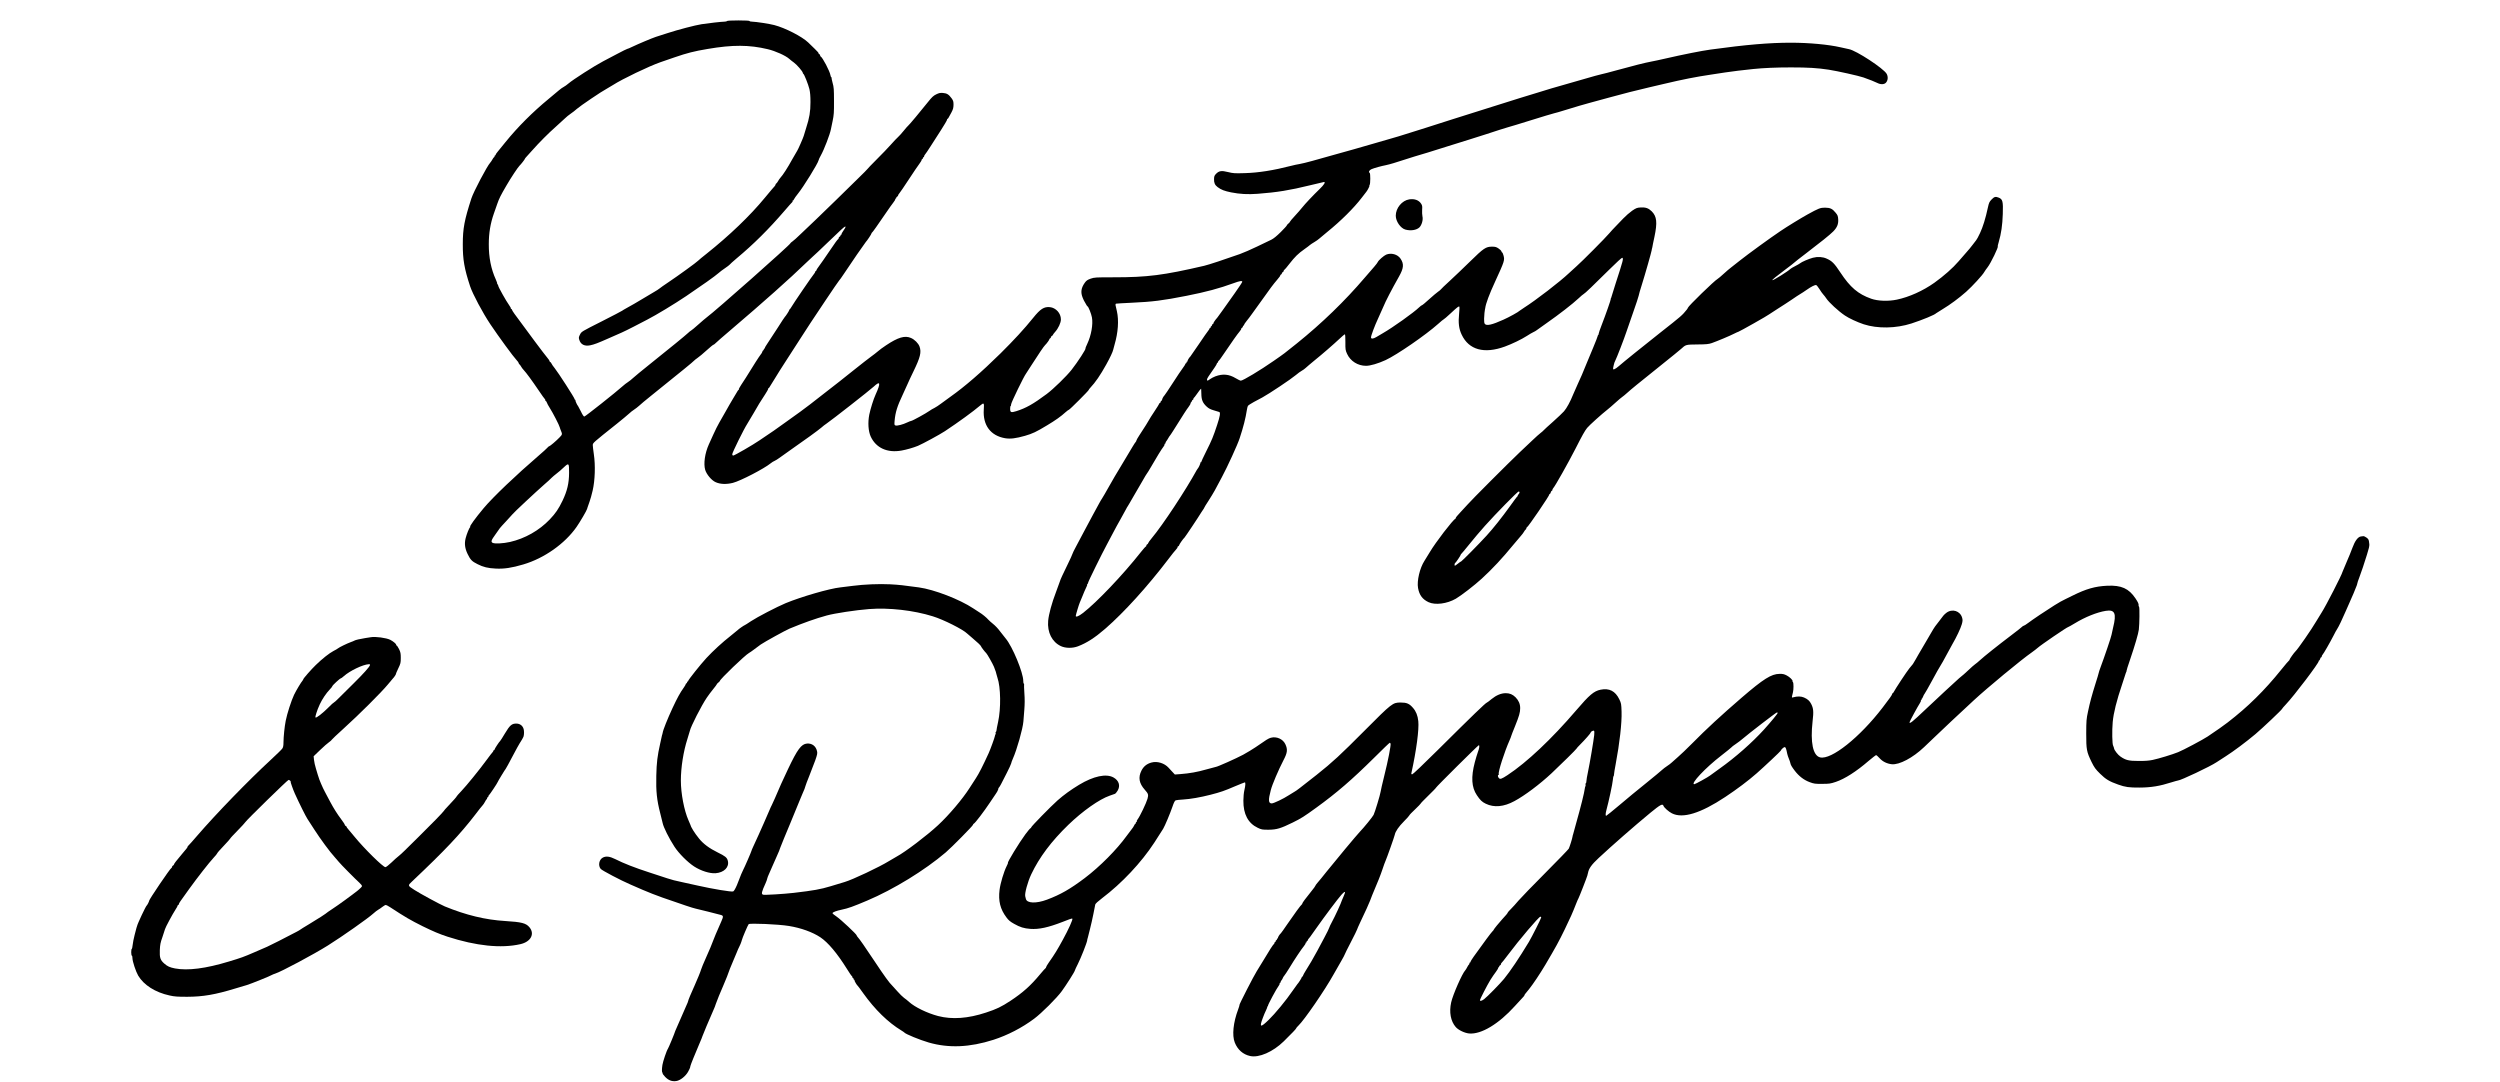
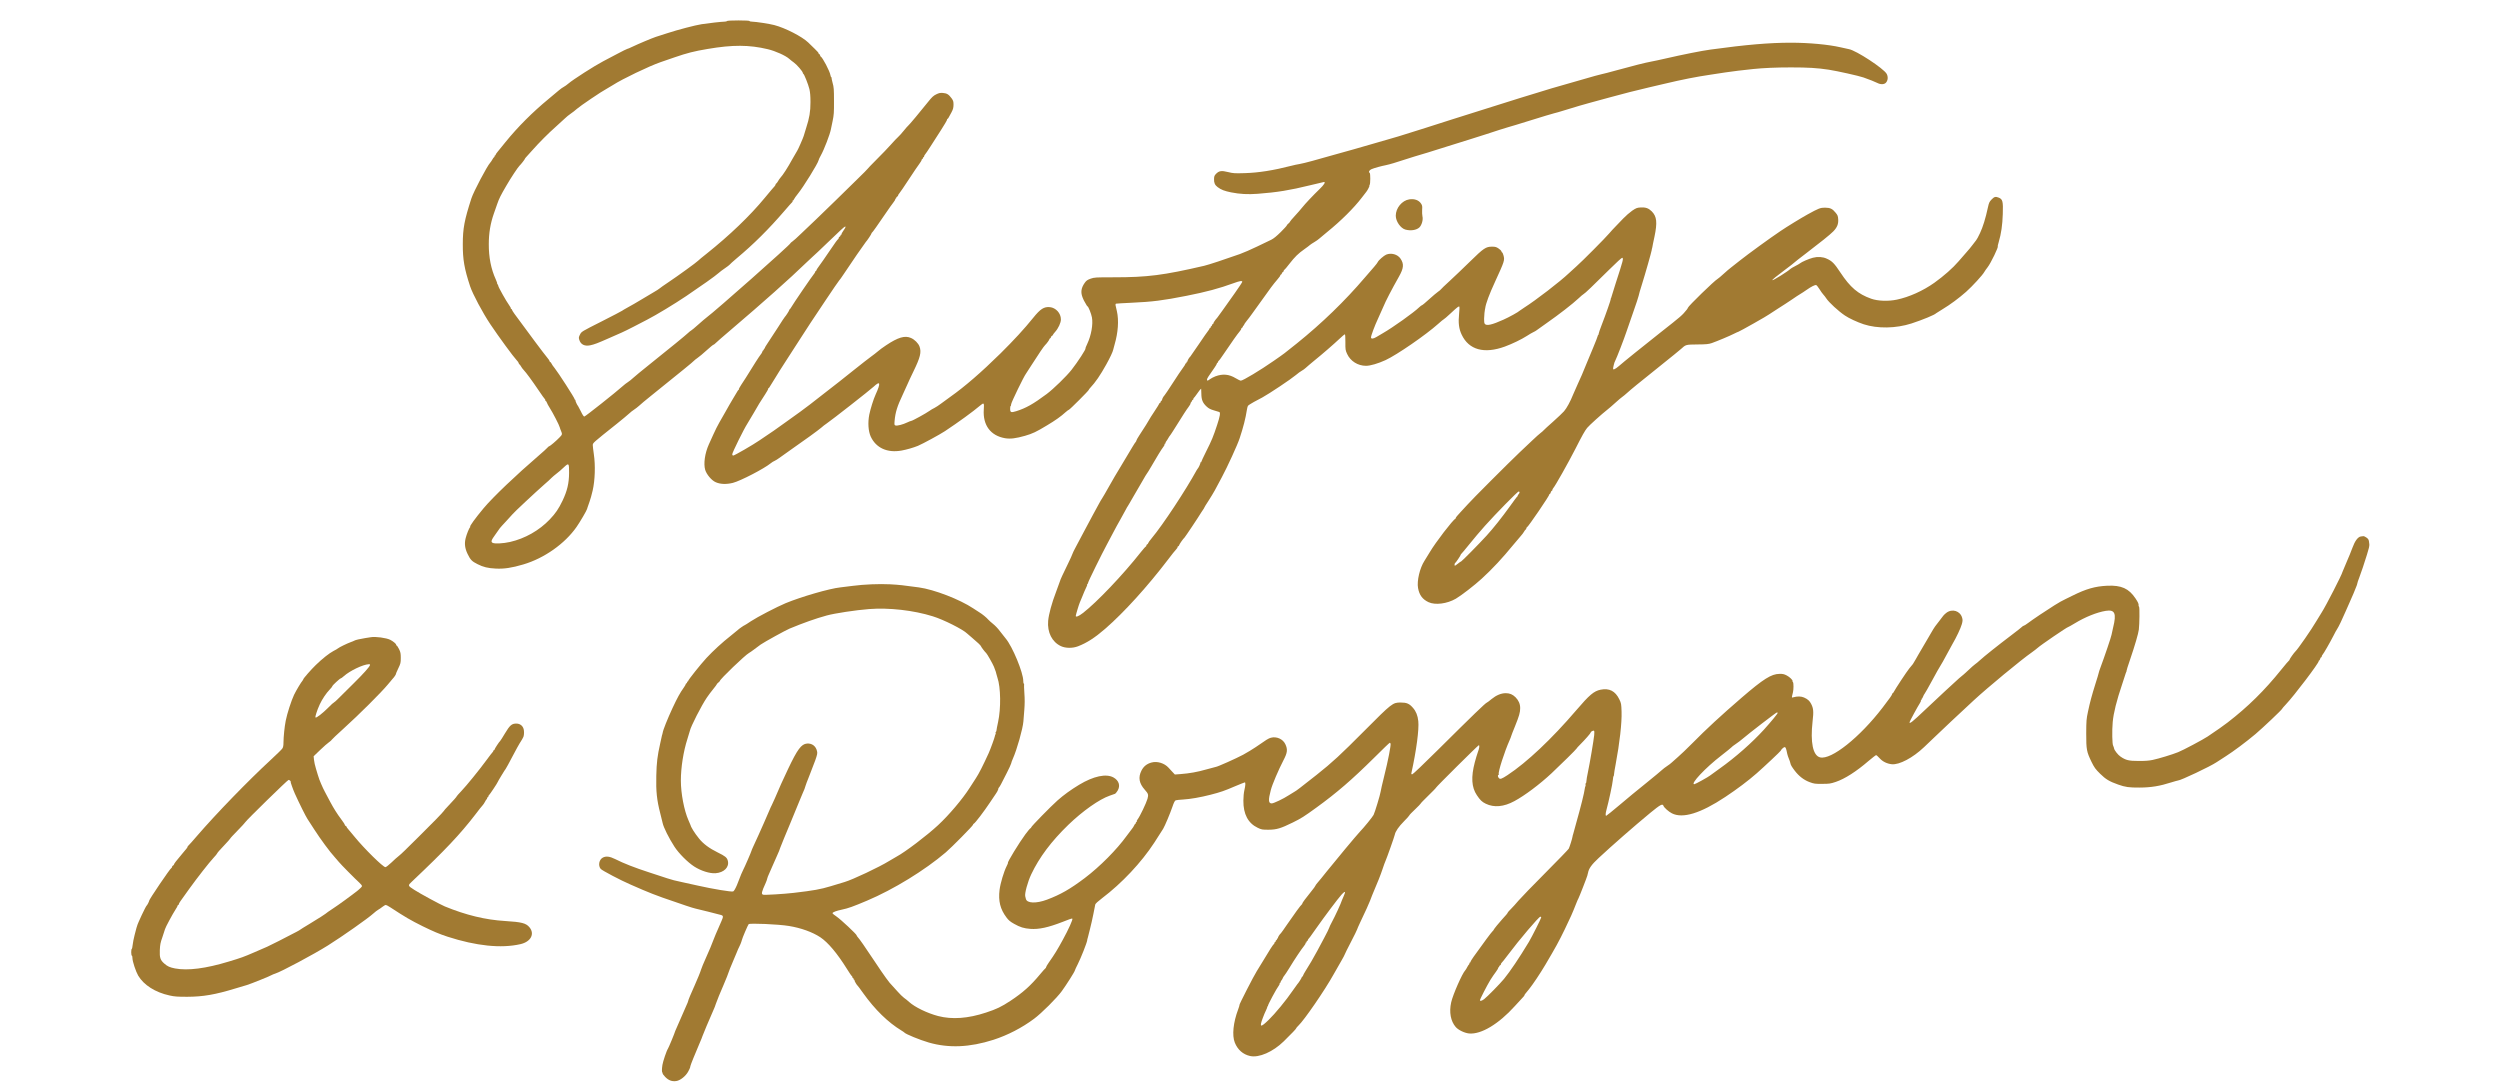
<svg xmlns="http://www.w3.org/2000/svg" version="1.0" width="4039pt" height="1747pt" viewBox="0 0 4039 1747" preserveAspectRatio="xMidYMid meet">
-   <g transform="translate(0,1747) scale(0.1,-0.1)" fill="#000000" stroke="none">
+   <g transform="translate(0,1747) scale(0.1,-0.1)" fill="#A17A32" stroke="none">
    <path d="M11745 17130 c-3 -5 -23 -10 -43 -10 -41 0 -258 -24 -367 -41 -103 -16 -389 -91 -550 -144 -77 -25 -162 -53 -190 -61 -60 -20 -282 -113 -380 -160 -38 -19 -75 -34 -81 -34 -6 0 -80 -37 -165 -82 -85 -45 -185 -98 -224 -118 -140 -73 -491 -298 -562 -360 -24 -21 -57 -44 -74 -53 -17 -8 -52 -33 -78 -55 -25 -22 -100 -85 -166 -139 -261 -215 -499 -453 -697 -697 -49 -61 -106 -131 -126 -155 -21 -24 -36 -48 -35 -53 2 -4 -2 -8 -7 -8 -6 0 -10 -7 -10 -15 0 -8 -3 -15 -8 -15 -4 0 -16 -16 -26 -35 -10 -19 -26 -42 -35 -52 -52 -56 -270 -470 -305 -578 -113 -350 -139 -485 -139 -740 -1 -247 24 -394 118 -680 41 -124 205 -432 328 -615 131 -196 375 -529 423 -578 19 -19 34 -41 34 -48 0 -7 6 -17 13 -21 6 -4 18 -20 26 -35 8 -15 26 -40 41 -55 41 -43 137 -174 241 -328 52 -77 97 -141 102 -143 4 -2 7 -10 7 -18 0 -8 4 -14 9 -14 5 0 11 -10 15 -22 3 -13 26 -54 50 -92 47 -73 154 -280 160 -312 3 -11 11 -36 20 -56 22 -52 21 -59 -22 -103 -55 -58 -158 -145 -170 -145 -6 0 -19 -11 -29 -24 -11 -13 -73 -70 -139 -126 -362 -311 -739 -670 -890 -850 -134 -160 -235 -300 -217 -300 4 0 4 -4 -2 -8 -15 -11 -55 -110 -72 -177 -22 -87 -12 -166 32 -256 45 -93 70 -119 159 -163 94 -48 169 -66 296 -72 134 -7 260 12 445 67 338 100 671 335 860 606 56 80 166 268 170 291 2 10 4 17 5 17 1 0 3 7 5 15 2 8 14 44 28 80 14 36 37 119 52 185 38 164 46 408 19 587 -10 68 -17 133 -17 146 1 37 -1 35 388 345 83 66 170 139 195 162 25 24 63 54 86 68 22 14 58 42 80 62 21 21 107 92 189 158 527 424 674 544 695 567 8 9 35 31 60 48 25 16 90 71 145 121 55 50 105 91 111 91 6 0 21 12 35 26 13 14 125 112 249 217 507 431 967 841 1204 1072 39 38 89 85 111 104 22 18 132 122 245 231 210 203 273 260 284 260 14 0 4 -22 -29 -68 -19 -27 -32 -52 -28 -55 3 -4 1 -7 -5 -7 -7 0 -12 -6 -12 -14 0 -8 -7 -16 -15 -20 -8 -3 -15 -12 -15 -20 0 -8 -3 -16 -7 -18 -11 -4 -47 -54 -158 -218 -53 -80 -121 -176 -149 -214 -28 -37 -50 -72 -49 -77 2 -5 -2 -9 -7 -9 -6 0 -10 -5 -10 -10 0 -6 -4 -16 -10 -23 -43 -52 -345 -494 -380 -556 -8 -14 -18 -27 -22 -29 -5 -2 -8 -8 -8 -14 0 -9 -58 -99 -70 -108 -4 -3 -56 -81 -115 -175 -59 -93 -132 -204 -161 -246 -29 -42 -51 -79 -47 -83 3 -3 1 -6 -5 -6 -7 0 -12 -7 -12 -15 0 -8 -4 -15 -9 -15 -5 0 -11 -10 -15 -23 -3 -12 -14 -32 -25 -43 -10 -12 -48 -68 -84 -125 -154 -248 -192 -308 -233 -368 -23 -36 -41 -68 -38 -73 3 -4 1 -8 -3 -8 -5 0 -13 -9 -18 -20 -6 -11 -37 -64 -70 -117 -32 -54 -87 -147 -120 -208 -34 -60 -81 -143 -105 -184 -24 -41 -67 -127 -95 -190 -29 -64 -61 -136 -73 -161 -64 -142 -88 -311 -59 -411 23 -75 103 -171 171 -200 74 -33 173 -36 277 -10 122 31 506 230 613 318 15 13 42 30 60 37 17 7 51 29 76 47 25 19 111 80 191 136 218 151 438 311 488 354 24 22 62 51 85 66 83 56 696 536 761 596 108 101 118 63 31 -128 -34 -74 -82 -228 -102 -324 -25 -128 -16 -266 23 -353 85 -185 268 -269 499 -227 82 15 187 45 264 76 78 33 351 181 436 237 223 148 454 316 568 413 63 53 68 48 60 -64 -17 -253 110 -423 345 -463 84 -14 173 -3 321 39 123 36 179 62 356 169 134 80 226 145 301 214 24 21 47 38 52 38 12 0 321 309 321 321 0 4 10 19 23 32 87 93 161 201 259 377 63 113 106 206 113 240 2 9 12 48 23 86 56 192 70 387 37 534 -10 41 -20 85 -22 97 -3 14 0 24 8 27 8 2 122 9 254 15 332 15 501 36 885 112 315 62 531 120 760 204 101 37 140 43 140 22 0 -7 -55 -91 -122 -185 -68 -95 -157 -220 -198 -279 -41 -58 -80 -111 -85 -117 -28 -29 -66 -86 -59 -86 5 0 1 -5 -8 -11 -10 -5 -18 -17 -18 -24 0 -8 -4 -15 -10 -15 -5 0 -10 -7 -10 -15 0 -8 -4 -15 -10 -15 -5 0 -10 -4 -10 -10 0 -5 -9 -20 -20 -33 -11 -12 -79 -110 -151 -217 -73 -107 -135 -197 -138 -200 -17 -13 -50 -68 -44 -74 3 -3 1 -6 -5 -6 -7 0 -12 -7 -12 -15 0 -8 -4 -15 -10 -15 -5 0 -10 -5 -10 -12 0 -6 -18 -34 -39 -62 -22 -28 -94 -136 -161 -240 -67 -104 -128 -195 -136 -203 -18 -18 -37 -53 -40 -73 -2 -8 -8 -16 -13 -18 -6 -2 -11 -10 -11 -18 0 -8 -4 -14 -10 -14 -5 0 -10 -4 -10 -9 0 -5 -36 -63 -80 -129 -44 -66 -80 -123 -80 -126 0 -6 -92 -152 -164 -261 -25 -38 -46 -75 -46 -81 0 -7 -6 -19 -13 -26 -12 -12 -44 -65 -233 -382 -33 -54 -80 -133 -105 -175 -25 -42 -73 -127 -108 -189 -34 -62 -75 -131 -90 -155 -16 -23 -41 -67 -57 -97 -15 -30 -59 -111 -98 -180 -38 -69 -101 -186 -139 -260 -38 -74 -96 -183 -129 -243 -32 -59 -61 -117 -63 -129 -3 -11 -33 -80 -69 -152 -81 -166 -127 -264 -131 -285 -2 -9 -31 -87 -63 -173 -70 -182 -118 -361 -128 -468 -16 -187 63 -342 206 -409 75 -35 189 -36 275 -3 144 55 275 140 440 283 307 267 683 682 1020 1124 54 72 111 143 127 159 15 16 25 32 23 36 -3 5 2 10 10 14 8 3 15 11 15 17 0 12 66 107 87 124 11 10 227 333 273 410 13 22 27 42 30 45 4 3 9 13 13 22 3 10 35 62 70 115 35 54 81 130 102 168 20 39 72 135 115 215 86 159 255 527 288 630 59 178 96 322 117 460 4 25 11 53 16 62 5 9 49 38 97 64 48 26 110 59 137 73 107 58 465 297 540 361 33 28 76 60 96 70 20 11 50 32 65 47 16 16 79 68 139 118 129 104 310 261 412 357 40 38 76 68 81 68 5 0 9 -57 8 -127 -1 -121 1 -131 28 -191 54 -117 174 -192 305 -192 71 0 193 36 316 92 185 86 647 404 852 587 43 39 82 71 86 71 5 0 56 44 113 97 109 102 132 119 141 109 4 -3 2 -56 -4 -116 -15 -147 -3 -243 42 -337 116 -246 363 -314 698 -192 117 43 269 116 354 171 41 27 88 54 106 62 18 8 41 21 52 30 11 9 86 63 167 119 191 133 419 310 509 395 39 37 77 69 85 72 17 6 155 138 416 397 112 112 201 192 207 189 22 -14 18 -31 -106 -413 -35 -111 -66 -208 -67 -215 -1 -7 -5 -19 -9 -25 -5 -7 -6 -13 -3 -13 6 0 -82 -253 -149 -425 -26 -66 -47 -128 -47 -137 1 -10 -3 -18 -6 -18 -4 0 -8 -8 -9 -17 -1 -10 -34 -94 -73 -188 -40 -93 -85 -204 -102 -245 -65 -162 -103 -249 -148 -345 -26 -55 -59 -131 -75 -170 -43 -109 -103 -220 -147 -270 -22 -25 -101 -100 -176 -167 -76 -67 -144 -129 -152 -139 -8 -10 -31 -30 -50 -44 -19 -14 -80 -68 -135 -121 -55 -52 -145 -137 -200 -189 -170 -161 -796 -787 -844 -845 -26 -30 -79 -88 -119 -129 -39 -41 -72 -80 -72 -87 0 -7 -4 -14 -8 -16 -38 -15 -320 -382 -412 -538 -35 -58 -73 -121 -86 -140 -76 -117 -125 -325 -104 -441 21 -114 72 -182 170 -228 107 -50 298 -26 440 56 85 49 305 219 420 325 179 165 328 325 511 548 48 58 102 122 121 143 19 21 41 50 49 65 8 15 20 31 26 35 7 4 13 15 13 22 0 8 4 15 8 15 17 0 374 525 364 534 -3 3 -1 6 5 6 6 0 14 11 17 25 4 14 11 25 16 25 6 0 10 6 10 14 0 8 6 21 13 28 29 29 246 415 360 638 108 213 151 290 189 337 33 41 241 228 326 294 26 20 85 71 132 114 46 42 96 84 110 93 14 9 50 39 81 67 64 58 161 137 544 444 154 123 298 240 321 261 81 74 78 73 267 75 146 1 181 5 232 22 90 32 292 116 361 152 34 17 65 31 69 31 12 0 485 267 495 280 3 3 66 44 140 91 74 46 177 114 229 149 52 36 112 76 135 89 23 13 68 43 101 66 78 55 140 86 158 79 8 -3 32 -32 52 -65 20 -33 48 -72 62 -87 14 -15 36 -43 48 -62 41 -64 198 -209 302 -278 66 -45 198 -106 303 -141 224 -73 520 -68 772 13 183 60 379 141 398 165 3 3 50 33 105 66 123 74 261 176 380 281 99 88 268 272 292 318 9 16 34 52 56 80 49 62 182 336 162 336 -2 0 5 30 16 68 41 139 60 274 66 454 7 204 -2 238 -63 264 -53 22 -74 17 -118 -29 -36 -37 -43 -54 -59 -127 -39 -182 -82 -319 -128 -416 -26 -56 -54 -108 -62 -115 -7 -8 -33 -41 -57 -74 -24 -33 -69 -87 -100 -121 -30 -33 -88 -99 -128 -147 -91 -106 -235 -234 -390 -345 -185 -131 -407 -231 -607 -273 -139 -29 -307 -23 -414 15 -212 75 -339 183 -498 424 -97 147 -134 185 -222 224 -63 29 -144 34 -221 14 -68 -18 -184 -68 -210 -91 -8 -7 -43 -27 -77 -44 -34 -17 -67 -37 -75 -44 -37 -38 -285 -193 -294 -184 -6 6 63 63 216 177 69 51 132 100 140 109 8 9 92 74 185 145 226 172 391 304 442 356 63 64 86 120 81 196 -3 54 -9 68 -42 108 -52 64 -87 80 -171 81 -76 0 -102 -10 -285 -111 -93 -51 -340 -202 -436 -268 -166 -111 -524 -372 -654 -475 -52 -42 -116 -92 -141 -111 -26 -19 -81 -66 -123 -105 -41 -38 -84 -74 -95 -80 -50 -26 -481 -446 -481 -467 0 -4 -8 -17 -17 -29 -79 -97 -81 -99 -433 -376 -266 -210 -595 -475 -665 -537 -27 -24 -60 -47 -73 -51 -22 -6 -23 -4 -19 27 3 18 6 33 7 33 1 0 3 10 6 23 2 13 10 35 18 50 26 50 148 366 181 467 18 55 69 202 113 326 44 125 83 242 86 260 3 19 25 97 50 174 56 177 156 531 161 564 1 14 4 26 5 26 1 0 3 9 5 20 1 11 16 87 34 168 49 233 39 330 -44 413 -52 51 -98 67 -181 62 -56 -3 -71 -9 -136 -53 -40 -28 -104 -84 -143 -125 -38 -41 -95 -99 -125 -130 -30 -30 -76 -80 -101 -110 -58 -70 -443 -457 -529 -532 -36 -31 -92 -82 -125 -114 -138 -131 -533 -436 -720 -554 -38 -25 -72 -48 -75 -51 -12 -16 -170 -104 -261 -144 -184 -83 -272 -103 -300 -68 -9 11 -13 38 -12 82 2 59 10 146 13 146 1 0 3 11 5 25 10 77 65 224 160 430 153 333 157 346 135 425 -7 25 -16 45 -20 45 -4 0 -10 9 -13 19 -2 11 -24 32 -47 47 -35 24 -54 29 -104 29 -100 0 -136 -24 -356 -240 -107 -105 -256 -247 -330 -315 -74 -68 -139 -129 -143 -137 -5 -7 -25 -24 -45 -37 -20 -14 -84 -67 -142 -120 -58 -53 -109 -96 -115 -96 -6 0 -27 -16 -47 -35 -86 -84 -427 -327 -588 -419 -36 -21 -83 -48 -105 -62 -51 -30 -85 -32 -85 -4 0 28 63 195 112 299 22 47 60 132 85 190 40 98 136 282 254 491 78 138 84 205 26 291 -47 70 -150 99 -232 65 -38 -16 -124 -92 -134 -117 -3 -10 -29 -43 -57 -76 -28 -32 -97 -112 -154 -178 -324 -380 -694 -738 -1099 -1064 -206 -166 -201 -162 -371 -280 -221 -154 -498 -320 -533 -321 -10 0 -48 18 -84 40 -108 65 -208 74 -327 30 -29 -11 -67 -31 -86 -45 -40 -30 -50 -31 -50 -7 0 16 23 52 125 197 19 27 35 55 35 62 0 7 5 13 10 13 6 0 10 7 10 15 0 8 4 15 8 15 5 0 44 53 87 118 125 185 216 314 252 356 18 21 30 42 28 46 -3 5 2 10 10 14 8 3 15 12 15 21 0 8 5 15 10 15 6 0 10 6 10 13 0 7 19 35 41 62 23 28 62 79 87 115 43 61 193 269 306 425 28 38 74 96 103 129 29 33 50 63 48 67 -3 4 2 9 10 13 8 3 15 12 15 20 0 7 7 16 15 20 8 3 15 12 15 21 0 8 4 15 9 15 4 0 42 44 83 98 86 111 143 167 243 237 39 27 79 58 90 68 11 9 42 30 70 46 27 16 62 40 77 54 15 14 73 62 128 107 224 181 435 391 560 555 34 44 67 88 75 97 20 24 57 98 49 98 -4 0 -2 6 4 13 13 15 14 185 1 193 -23 14 -8 45 29 61 47 20 161 51 230 64 29 6 86 21 125 33 195 63 525 166 552 171 17 4 167 51 335 105 168 54 316 100 330 103 14 3 144 44 290 92 146 49 297 96 335 107 39 10 212 63 385 117 173 54 338 104 365 110 28 6 100 27 160 46 214 66 311 94 410 121 55 14 204 55 330 90 217 60 438 116 640 163 50 11 155 36 235 55 307 73 521 115 765 151 61 9 164 25 230 35 105 16 293 39 450 55 166 17 373 26 610 26 273 0 428 -9 610 -37 136 -21 486 -99 560 -125 99 -35 188 -70 227 -90 53 -27 109 -25 137 5 33 36 38 95 12 143 -50 88 -493 378 -610 399 -20 4 -81 17 -136 30 -197 45 -507 74 -805 74 -343 0 -721 -32 -1295 -111 -142 -19 -446 -80 -725 -144 -85 -20 -190 -42 -233 -50 -97 -18 -289 -66 -557 -140 -113 -31 -225 -61 -250 -65 -25 -5 -144 -37 -265 -73 -234 -68 -426 -123 -540 -155 -38 -11 -135 -40 -215 -66 -80 -25 -208 -64 -285 -87 -77 -23 -277 -86 -445 -140 -168 -53 -316 -100 -330 -104 -14 -3 -162 -50 -330 -104 -168 -55 -363 -117 -435 -139 -71 -22 -182 -56 -245 -77 -121 -39 -252 -79 -385 -116 -44 -12 -145 -42 -225 -65 -80 -24 -212 -62 -295 -85 -82 -22 -235 -65 -340 -95 -104 -29 -255 -71 -335 -94 -80 -22 -172 -45 -205 -50 -33 -5 -94 -18 -135 -29 -283 -73 -527 -112 -746 -118 -166 -5 -189 -4 -273 17 -107 27 -147 21 -196 -30 -25 -26 -30 -40 -31 -83 -2 -61 14 -97 58 -130 57 -43 110 -63 218 -85 142 -28 269 -35 430 -23 314 24 518 57 843 137 121 30 223 54 228 54 28 0 0 -46 -68 -111 -106 -102 -240 -244 -287 -304 -21 -27 -74 -88 -117 -134 -43 -46 -79 -89 -79 -94 0 -5 -11 -18 -25 -29 -14 -11 -25 -24 -25 -29 0 -6 -44 -54 -98 -108 -66 -65 -116 -106 -153 -124 -30 -14 -133 -64 -229 -110 -96 -47 -222 -101 -280 -122 -233 -83 -509 -174 -575 -189 -658 -153 -916 -186 -1459 -186 -297 0 -314 -1 -375 -22 -53 -19 -70 -31 -95 -66 -60 -84 -70 -155 -34 -243 12 -30 25 -56 28 -59 3 -3 14 -22 24 -42 11 -21 22 -38 26 -38 13 0 60 -117 71 -177 21 -112 -11 -293 -76 -430 -19 -40 -32 -73 -29 -73 17 0 -124 -218 -224 -345 -81 -103 -293 -310 -402 -391 -216 -161 -335 -228 -491 -277 -85 -26 -99 -21 -99 38 0 25 3 45 8 45 4 0 7 13 8 29 1 29 208 455 241 496 5 6 48 73 97 150 98 154 193 295 211 310 23 20 77 95 68 95 -4 0 0 5 10 11 9 5 17 16 17 23 0 8 7 16 15 20 8 3 15 9 15 14 0 5 16 27 35 48 53 58 95 148 95 204 0 99 -81 188 -178 198 -95 9 -154 -29 -269 -172 -145 -180 -313 -362 -529 -576 -311 -306 -577 -536 -809 -700 -49 -35 -118 -85 -152 -111 -35 -27 -82 -57 -105 -69 -24 -11 -61 -33 -83 -49 -52 -38 -276 -161 -293 -161 -6 0 -36 -11 -65 -25 -67 -33 -163 -58 -189 -49 -19 6 -20 12 -15 73 12 140 43 238 132 426 26 55 60 129 75 165 15 36 59 130 98 210 110 226 131 310 98 401 -19 53 -80 114 -139 139 -98 43 -209 10 -402 -119 -49 -32 -110 -77 -133 -98 -24 -21 -72 -58 -107 -83 -35 -25 -162 -124 -282 -220 -229 -183 -235 -188 -483 -380 -85 -67 -185 -144 -222 -173 -88 -68 -209 -157 -393 -287 -82 -59 -170 -121 -195 -139 -25 -18 -70 -49 -102 -69 -31 -20 -89 -60 -130 -88 -98 -68 -402 -244 -422 -244 -10 0 -16 9 -16 21 0 26 188 408 243 492 22 34 69 113 105 176 68 121 105 180 183 299 27 41 49 80 49 88 0 8 3 14 8 14 4 0 12 9 17 20 6 10 44 72 85 137 41 64 77 122 79 128 2 5 50 80 106 165 56 85 159 245 229 355 71 110 143 223 162 250 19 28 127 190 240 360 114 171 213 315 219 320 7 6 44 57 82 115 105 160 335 493 350 509 21 21 93 129 93 140 0 5 4 11 8 13 8 3 91 120 236 333 37 55 85 122 106 149 22 28 37 53 34 58 -3 4 0 8 5 8 6 0 11 6 11 14 0 8 7 16 15 20 8 3 15 11 15 19 0 7 9 23 20 34 11 12 80 113 153 225 73 112 150 225 170 251 20 27 37 55 37 63 0 8 5 14 10 14 6 0 10 7 10 15 0 8 5 15 10 15 6 0 10 6 10 14 0 8 7 22 15 30 9 9 49 69 90 133 41 65 117 184 170 265 52 81 95 154 95 162 0 9 3 16 8 16 4 0 12 8 17 19 6 10 26 47 45 82 28 53 34 75 35 126 0 53 -4 67 -31 105 -46 62 -75 81 -138 86 -46 4 -65 0 -112 -23 -45 -22 -69 -45 -132 -124 -114 -144 -311 -379 -321 -383 -4 -1 -36 -38 -70 -80 -34 -42 -76 -89 -93 -103 -17 -15 -68 -68 -112 -118 -45 -51 -150 -161 -234 -244 -84 -84 -150 -153 -147 -153 3 0 -69 -73 -161 -162 -92 -90 -250 -244 -350 -343 -101 -99 -245 -238 -320 -310 -76 -71 -186 -177 -246 -234 -59 -58 -121 -113 -138 -124 -16 -10 -30 -23 -30 -27 0 -22 -1217 -1099 -1353 -1198 -18 -13 -78 -64 -135 -115 -57 -51 -108 -94 -115 -96 -7 -2 -32 -23 -57 -46 -46 -43 -268 -224 -630 -514 -113 -90 -225 -183 -250 -206 -25 -24 -63 -54 -85 -68 -22 -13 -62 -45 -90 -70 -99 -90 -600 -487 -615 -487 -10 0 -31 31 -55 83 -22 45 -43 84 -46 87 -13 11 -48 88 -42 94 4 3 2 6 -4 6 -5 0 -10 6 -10 13 0 18 -267 432 -320 497 -25 30 -49 65 -54 78 -5 12 -13 22 -19 22 -5 0 -10 6 -10 14 0 7 -17 33 -38 57 -21 24 -110 141 -198 259 -145 194 -193 259 -331 448 -23 31 -42 63 -43 70 0 6 -5 12 -12 12 -6 0 -8 3 -5 6 4 4 -9 28 -27 53 -45 61 -176 295 -176 313 0 8 -5 19 -12 26 -7 7 -9 12 -6 12 4 0 -6 28 -21 63 -78 171 -115 359 -114 572 0 179 26 335 82 495 16 47 41 117 55 157 30 86 53 133 147 294 70 122 191 304 214 324 18 15 85 101 85 109 0 3 8 14 18 25 9 10 51 56 92 102 126 142 270 286 390 392 63 56 130 118 150 137 19 20 60 52 90 73 30 20 75 55 100 78 48 44 407 287 475 321 22 12 71 41 109 65 152 98 582 304 766 368 36 12 139 48 229 79 204 70 313 98 533 135 404 69 672 68 973 -4 122 -29 287 -103 345 -155 19 -17 54 -45 77 -61 45 -31 143 -145 143 -166 0 -6 4 -13 8 -15 15 -6 80 -171 99 -248 12 -53 17 -115 17 -210 0 -155 -17 -255 -70 -418 -19 -59 -37 -116 -39 -128 -6 -25 -93 -224 -105 -239 -5 -6 -41 -68 -80 -138 -73 -134 -153 -258 -193 -300 -12 -14 -29 -38 -37 -54 -8 -15 -21 -32 -27 -36 -7 -4 -13 -13 -13 -18 0 -6 -6 -16 -12 -24 -17 -17 -69 -79 -161 -190 -238 -290 -575 -612 -939 -902 -68 -53 -130 -105 -138 -114 -21 -24 -331 -249 -480 -348 -69 -46 -134 -92 -145 -102 -11 -10 -50 -35 -87 -56 -37 -21 -127 -74 -200 -119 -73 -44 -173 -103 -223 -129 -49 -27 -92 -52 -95 -56 -3 -4 -151 -81 -330 -172 -325 -164 -325 -164 -349 -211 -21 -41 -23 -51 -13 -84 24 -78 85 -109 176 -91 68 14 123 35 301 114 83 37 176 78 209 92 32 14 120 57 195 96 75 38 172 89 216 112 146 75 442 254 632 382 242 163 471 325 519 369 22 20 69 56 107 81 37 25 70 50 75 57 4 7 54 52 112 101 275 229 522 475 773 767 64 75 122 140 127 143 6 4 8 11 5 16 -4 5 -1 9 5 9 6 0 14 10 19 23 5 12 33 51 62 87 89 109 324 490 334 540 2 12 18 47 36 78 53 94 148 342 163 423 2 14 15 75 28 135 20 96 23 135 22 324 0 188 -3 224 -22 289 -11 41 -19 79 -16 83 3 4 1 8 -4 8 -5 0 -12 15 -15 34 -10 65 -129 291 -159 304 -5 2 -8 10 -8 18 0 8 -7 17 -15 20 -8 4 -13 10 -10 14 3 4 -25 36 -62 71 -36 35 -84 81 -106 103 -100 96 -371 235 -548 281 -78 21 -299 54 -356 55 -24 0 -43 5 -43 10 0 6 -66 10 -179 10 -109 0 -182 -4 -186 -10z m7664 -6021 c1 -98 21 -148 86 -208 32 -30 62 -45 117 -61 40 -12 79 -23 86 -26 22 -7 13 -68 -34 -209 -63 -191 -85 -245 -178 -430 -44 -88 -79 -163 -78 -167 1 -5 -3 -8 -10 -8 -6 0 -9 -3 -5 -6 6 -6 -29 -83 -42 -94 -3 -3 -11 -14 -17 -25 -177 -324 -550 -889 -726 -1099 -32 -38 -58 -75 -58 -81 0 -7 -7 -15 -15 -19 -8 -3 -15 -12 -15 -21 0 -8 -4 -15 -8 -15 -5 0 -40 -39 -78 -87 -292 -371 -719 -819 -940 -988 -64 -50 -114 -70 -114 -46 0 16 51 185 65 216 8 16 28 65 45 108 16 43 42 100 55 128 14 27 22 49 18 49 -4 0 -2 5 5 12 7 7 12 18 12 25 0 16 221 465 304 618 33 61 80 151 106 200 26 50 77 144 115 210 38 66 77 138 88 160 11 22 22 42 26 45 3 3 15 23 27 45 12 22 48 85 81 140 33 55 90 154 128 220 37 66 71 122 75 125 4 3 33 50 65 105 85 149 176 296 202 328 13 16 21 33 17 38 -3 5 0 9 5 9 6 0 11 6 11 14 0 8 6 21 13 28 6 7 21 29 31 48 11 19 22 37 26 40 4 3 29 41 57 85 175 279 208 331 243 377 21 29 37 55 34 59 -2 4 3 14 11 22 8 9 15 20 15 26 0 6 5 11 10 11 6 0 10 6 10 14 0 8 4 16 8 18 5 2 23 26 42 53 30 46 70 95 76 95 1 0 3 -37 3 -81z m-10215 -1279 c-1 -168 -30 -290 -105 -448 -65 -135 -113 -205 -207 -304 -171 -179 -401 -309 -642 -364 -111 -25 -247 -32 -281 -14 -31 17 -23 42 44 134 34 48 67 94 72 102 6 9 53 61 105 116 52 55 98 106 102 112 9 17 382 365 503 471 55 47 112 99 126 115 15 15 51 46 80 68 30 22 81 66 113 97 87 82 91 78 90 -85z m15356 -314 c0 -8 -7 -21 -15 -30 -8 -8 -15 -19 -15 -24 0 -6 -3 -12 -7 -14 -5 -1 -56 -70 -115 -153 -133 -185 -273 -361 -381 -479 -122 -134 -401 -416 -410 -416 -5 0 -28 -16 -51 -35 -24 -19 -46 -35 -50 -35 -9 0 -8 38 2 42 11 5 92 125 92 136 0 6 4 12 9 14 4 2 62 71 128 153 66 83 180 217 254 300 177 198 528 555 545 555 8 0 14 -6 14 -14z" />
    <path d="M22768 14249 c-117 -18 -218 -140 -218 -264 0 -91 78 -203 155 -224 87 -24 180 -9 227 35 38 38 63 124 49 178 -5 23 -7 70 -5 106 4 54 2 71 -15 97 -37 59 -107 85 -193 72z" />
    <path d="M38143 8803 c-48 -6 -97 -72 -138 -185 -18 -51 -61 -156 -95 -233 -34 -77 -63 -147 -65 -155 -9 -45 -267 -548 -336 -655 -25 -38 -65 -104 -89 -145 -71 -123 -299 -453 -336 -485 -20 -18 -94 -122 -94 -133 0 -5 -4 -12 -9 -14 -5 -1 -61 -68 -125 -147 -270 -336 -540 -602 -866 -853 -76 -58 -156 -115 -323 -227 -73 -49 -400 -223 -477 -253 -94 -38 -311 -104 -410 -125 -60 -13 -127 -18 -230 -17 -157 0 -207 12 -293 72 -39 26 -96 99 -102 130 -2 9 -4 18 -5 20 -2 1 -4 7 -5 12 -1 6 -3 11 -5 13 -15 19 -20 241 -7 382 13 145 62 344 154 615 30 91 56 170 57 175 1 6 5 16 9 23 5 6 6 12 3 12 -3 0 23 84 59 188 77 226 132 415 140 480 11 90 14 356 4 368 -5 7 -9 16 -8 20 4 26 -6 49 -50 116 -108 161 -228 215 -456 205 -200 -10 -339 -50 -565 -162 -36 -18 -85 -42 -110 -54 -70 -35 -84 -42 -178 -100 -127 -79 -358 -234 -426 -286 -33 -25 -65 -45 -72 -45 -6 0 -17 -7 -24 -15 -7 -8 -85 -70 -174 -137 -223 -169 -440 -342 -506 -403 -30 -28 -67 -58 -81 -67 -14 -9 -64 -53 -112 -99 -48 -45 -97 -89 -110 -97 -12 -9 -56 -47 -97 -86 -42 -39 -118 -109 -170 -156 -52 -47 -195 -181 -317 -297 -203 -193 -253 -233 -253 -203 0 12 134 259 167 309 12 18 20 37 17 42 -3 5 0 9 6 9 6 0 8 5 5 10 -3 6 -2 10 2 10 5 0 15 16 22 35 7 19 18 40 25 47 7 7 61 103 121 213 59 110 120 218 135 240 15 22 57 97 94 167 37 70 82 153 101 185 59 99 133 255 150 318 14 49 15 68 6 102 -31 114 -162 155 -257 81 -37 -29 -54 -49 -111 -128 -26 -36 -50 -67 -54 -70 -8 -6 -79 -117 -79 -123 0 -3 -28 -51 -63 -108 -35 -57 -81 -135 -102 -174 -21 -38 -41 -72 -44 -75 -3 -3 -21 -34 -39 -69 -19 -34 -40 -70 -47 -79 -7 -10 -34 -42 -59 -72 -40 -49 -225 -329 -251 -380 -5 -11 -13 -20 -17 -20 -5 0 -8 -6 -8 -12 -1 -15 -38 -68 -154 -219 -369 -482 -831 -850 -1011 -805 -115 29 -159 240 -121 581 19 161 14 210 -23 283 -25 49 -56 77 -115 103 -49 21 -107 22 -175 3 -23 -7 -24 -6 -17 27 4 19 10 43 13 54 11 44 12 150 0 164 -7 8 -10 16 -8 18 10 12 -45 66 -92 90 -42 22 -65 27 -117 26 -132 -1 -260 -82 -610 -383 -339 -293 -566 -502 -805 -744 -82 -83 -184 -180 -225 -215 -41 -35 -86 -75 -100 -89 -14 -14 -48 -40 -76 -58 -28 -18 -64 -46 -80 -61 -16 -16 -132 -112 -257 -213 -126 -101 -321 -261 -433 -357 -113 -95 -209 -173 -214 -173 -14 0 -12 36 5 100 35 127 98 420 102 478 3 34 8 62 12 62 3 0 6 12 7 28 0 15 12 90 27 167 64 339 101 667 95 847 -4 125 -6 137 -36 199 -65 135 -163 185 -304 156 -108 -23 -179 -83 -392 -332 -396 -463 -799 -843 -1111 -1048 -96 -63 -119 -70 -139 -48 -18 19 -22 51 -6 51 5 0 7 6 4 14 -13 34 93 363 176 549 12 26 23 56 25 65 2 9 29 80 61 157 68 169 84 223 84 295 0 67 -25 124 -75 175 -48 47 -94 66 -159 66 -73 0 -152 -33 -227 -94 -36 -30 -70 -56 -77 -58 -24 -8 -216 -193 -798 -771 -226 -225 -398 -388 -408 -388 -14 0 -17 6 -13 23 80 363 125 703 111 836 -9 90 -37 160 -86 215 -59 68 -100 86 -199 86 -128 0 -141 -10 -584 -455 -390 -392 -515 -508 -773 -713 -278 -219 -326 -256 -356 -272 -17 -9 -60 -35 -96 -59 -83 -55 -243 -131 -274 -131 -54 0 -58 54 -15 215 23 91 125 329 205 483 64 122 70 173 30 259 -39 83 -141 129 -234 104 -40 -11 -73 -32 -247 -153 -45 -31 -135 -85 -200 -121 -114 -61 -419 -197 -442 -197 -6 0 -73 -18 -150 -40 -149 -43 -275 -65 -420 -76 l-92 -7 -33 35 c-18 20 -49 53 -69 75 -66 73 -182 109 -274 84 -76 -20 -130 -63 -164 -132 -55 -109 -38 -205 55 -309 57 -64 61 -79 43 -145 -19 -68 -124 -288 -160 -333 -10 -13 -16 -28 -13 -33 3 -5 0 -9 -5 -9 -6 0 -11 -7 -11 -15 0 -8 -3 -15 -8 -15 -4 0 -13 -12 -19 -27 -7 -16 -23 -40 -35 -54 -13 -15 -50 -64 -83 -110 -163 -226 -433 -498 -681 -686 -234 -176 -388 -265 -609 -348 -174 -65 -325 -60 -341 13 -3 15 -8 33 -10 40 -13 43 39 236 97 357 129 273 325 534 600 800 230 222 499 412 667 470 37 12 75 26 85 30 10 4 29 27 44 52 47 80 20 163 -67 212 -118 66 -321 23 -556 -118 -135 -82 -247 -163 -349 -253 -111 -99 -425 -420 -425 -435 0 -7 -5 -13 -10 -13 -6 0 -43 -44 -84 -99 -100 -135 -299 -461 -281 -461 3 0 -6 -23 -21 -52 -45 -89 -102 -278 -115 -384 -22 -180 10 -312 112 -447 33 -45 61 -68 122 -102 97 -55 159 -74 263 -82 139 -10 287 22 519 112 39 15 89 34 112 43 23 9 45 14 48 10 11 -11 -62 -174 -154 -341 -86 -158 -132 -234 -226 -367 -25 -36 -45 -70 -45 -77 0 -6 -4 -13 -8 -15 -5 -1 -44 -46 -88 -98 -151 -183 -279 -297 -477 -428 -149 -98 -226 -135 -397 -191 -289 -96 -548 -115 -774 -56 -174 46 -374 142 -468 227 -23 22 -61 52 -83 67 -22 16 -69 62 -104 102 -35 41 -74 83 -86 95 -45 42 -128 156 -289 399 -160 240 -236 350 -270 387 -9 10 -16 22 -16 26 0 18 -258 259 -322 302 -37 25 -68 50 -68 56 0 16 61 39 151 58 102 21 183 50 409 146 426 180 931 490 1270 779 94 80 440 431 440 446 0 7 6 15 13 18 20 7 166 199 261 342 47 72 90 135 95 141 11 13 35 57 37 67 1 4 2 11 3 16 0 5 7 16 14 23 13 15 26 39 123 231 36 70 67 138 70 152 2 14 15 49 28 78 65 144 161 485 170 602 3 33 10 118 15 189 7 86 8 174 1 264 -5 74 -7 138 -5 143 3 4 1 10 -4 14 -5 3 -10 22 -9 43 1 133 -176 561 -286 689 -22 27 -64 80 -93 118 -28 39 -77 90 -109 115 -31 25 -66 56 -78 70 -25 30 -99 91 -142 116 -16 11 -61 40 -100 65 -220 146 -632 305 -879 339 -249 34 -317 42 -463 50 -178 9 -422 -1 -605 -25 -62 -8 -152 -20 -202 -25 -171 -18 -628 -150 -882 -255 -143 -60 -457 -223 -560 -291 -52 -35 -98 -64 -101 -64 -8 0 -104 -67 -112 -78 -3 -4 -55 -47 -116 -95 -132 -103 -282 -241 -391 -358 -95 -103 -299 -359 -295 -371 1 -4 -2 -8 -8 -8 -5 0 -10 -7 -10 -15 0 -8 -4 -15 -10 -15 -5 0 -10 -5 -10 -11 0 -7 -15 -32 -33 -58 -60 -84 -104 -164 -182 -331 -80 -172 -154 -357 -159 -400 -2 -14 -5 -25 -6 -25 -1 0 -3 -7 -5 -15 -1 -8 -15 -68 -29 -132 -45 -201 -58 -305 -63 -524 -6 -249 9 -391 64 -604 19 -74 37 -145 39 -158 14 -68 100 -242 191 -382 70 -108 214 -252 318 -319 110 -71 251 -115 344 -109 140 10 228 100 199 204 -14 51 -41 72 -165 133 -131 64 -231 138 -299 223 -74 91 -133 187 -143 230 -1 4 -14 34 -28 65 -70 158 -123 434 -123 642 0 212 41 471 106 673 19 60 37 118 39 129 13 68 189 413 275 539 24 36 70 97 102 136 32 39 58 74 58 78 0 5 11 17 25 28 14 11 25 23 25 26 0 27 410 420 470 452 14 7 52 34 85 59 33 26 80 61 105 78 69 47 400 229 466 257 227 94 418 162 600 212 131 36 469 87 685 104 322 25 719 -20 1029 -117 175 -54 489 -212 557 -280 10 -10 45 -40 78 -67 82 -68 145 -128 145 -139 0 -8 67 -96 82 -107 15 -12 108 -176 127 -224 32 -85 34 -90 38 -113 2 -12 10 -40 18 -63 53 -152 58 -496 10 -715 -15 -66 -26 -128 -26 -137 0 -10 -5 -20 -10 -23 -5 -4 -7 -11 -4 -16 4 -5 3 -15 -1 -21 -5 -7 -9 -19 -10 -28 -3 -24 -72 -214 -101 -278 -92 -201 -158 -332 -206 -404 -30 -46 -76 -117 -102 -158 -115 -180 -334 -439 -510 -602 -177 -165 -533 -435 -667 -506 -29 -16 -84 -48 -123 -72 -158 -98 -590 -302 -720 -340 -33 -10 -134 -40 -225 -68 -165 -50 -273 -69 -595 -107 -163 -19 -472 -37 -496 -30 -33 11 -26 42 41 189 12 27 24 60 26 74 3 14 14 43 25 66 11 23 35 77 53 121 19 44 48 110 65 147 43 95 62 141 66 160 2 9 29 76 60 150 31 73 75 178 97 233 23 55 57 138 76 185 19 47 53 128 74 180 21 52 45 109 52 125 27 58 46 108 50 129 2 11 30 84 61 161 31 77 74 190 96 250 33 94 37 116 29 149 -18 82 -82 130 -163 123 -91 -8 -154 -93 -305 -411 -101 -214 -129 -276 -214 -476 -22 -52 -44 -99 -48 -105 -4 -5 -28 -57 -52 -115 -25 -58 -59 -136 -76 -175 -37 -86 -133 -298 -173 -383 -16 -34 -29 -66 -29 -70 0 -10 -119 -283 -129 -297 -8 -11 -66 -147 -66 -155 0 -3 -18 -47 -39 -99 -26 -61 -47 -96 -61 -103 -24 -11 -332 40 -570 94 -71 16 -180 40 -241 53 -129 27 -178 40 -254 65 -30 10 -161 53 -290 95 -237 77 -409 144 -552 216 -86 43 -147 51 -198 24 -62 -32 -80 -129 -35 -183 22 -26 326 -186 480 -252 28 -12 118 -51 200 -87 83 -36 227 -93 320 -125 342 -119 481 -166 535 -178 59 -13 341 -84 403 -101 45 -12 46 -25 13 -100 -77 -175 -128 -293 -131 -308 -4 -18 -84 -210 -120 -286 -33 -72 -76 -176 -80 -194 -3 -18 -65 -170 -100 -246 -57 -124 -109 -251 -107 -257 1 -4 -13 -40 -32 -80 -19 -40 -50 -111 -69 -158 -20 -47 -51 -119 -70 -160 -19 -41 -35 -79 -37 -85 -8 -32 -109 -276 -120 -290 -19 -25 -80 -206 -88 -260 -11 -71 -10 -125 1 -125 5 0 5 -4 2 -10 -3 -5 16 -32 42 -59 55 -56 110 -77 180 -66 64 9 152 80 191 152 17 32 31 61 31 66 1 4 1 8 2 10 0 1 2 9 4 17 4 20 70 184 139 345 31 71 56 133 56 138 0 7 120 292 165 392 27 60 47 110 50 126 4 19 87 222 124 304 15 33 40 94 56 135 15 41 37 100 48 130 11 30 34 84 50 120 16 36 43 99 59 140 16 41 33 80 37 85 9 12 42 93 46 115 6 32 98 246 110 259 19 19 482 -1 651 -29 196 -32 381 -99 508 -183 125 -84 271 -258 426 -506 41 -66 78 -121 83 -121 4 0 7 -7 7 -15 0 -8 5 -15 10 -15 6 0 10 -7 10 -15 0 -8 5 -15 11 -15 5 0 8 -4 5 -8 -5 -8 38 -80 54 -92 4 -3 42 -54 85 -115 193 -269 401 -472 620 -605 22 -13 42 -27 45 -31 19 -25 250 -120 395 -162 323 -93 661 -79 1045 44 229 74 460 193 657 340 121 90 368 336 448 447 76 105 206 310 210 332 2 10 24 57 49 106 49 97 146 342 151 383 1 14 4 26 5 26 1 0 3 8 5 17 2 9 17 70 34 135 17 65 42 177 56 248 14 72 28 140 30 152 3 14 46 53 108 100 324 245 636 578 845 898 88 136 118 183 144 225 27 44 114 251 149 354 24 71 39 100 54 106 11 4 65 10 120 13 118 7 278 35 442 77 163 42 225 63 396 137 82 34 153 63 158 63 14 0 11 -51 -7 -127 -9 -37 -16 -113 -16 -168 -2 -218 76 -365 232 -439 61 -29 72 -31 175 -31 130 1 197 21 390 116 140 69 182 96 382 241 331 240 574 450 928 800 137 137 253 248 258 248 4 0 10 -6 13 -14 9 -22 -42 -282 -102 -521 -30 -121 -57 -237 -59 -257 -6 -47 -93 -334 -113 -373 -17 -34 -158 -207 -224 -275 -52 -55 -395 -466 -538 -645 -56 -71 -120 -150 -142 -174 -21 -24 -38 -48 -38 -53 0 -5 -26 -41 -58 -80 -101 -125 -151 -193 -152 -205 0 -6 -4 -13 -8 -15 -12 -4 -129 -165 -237 -323 -48 -71 -93 -134 -99 -140 -23 -20 -55 -72 -49 -79 3 -3 1 -6 -5 -6 -7 0 -12 -7 -12 -15 0 -8 -4 -15 -10 -15 -5 0 -10 -7 -10 -15 0 -8 -4 -15 -10 -15 -5 0 -10 -6 -10 -14 0 -8 -4 -16 -9 -18 -10 -4 -81 -113 -169 -263 -36 -60 -84 -140 -108 -176 -47 -73 -286 -540 -280 -547 3 -2 -7 -33 -20 -69 -80 -212 -101 -420 -55 -536 46 -116 133 -193 248 -218 143 -32 369 67 543 237 132 130 199 200 200 209 0 6 17 26 38 46 93 88 426 571 569 829 42 74 98 173 125 219 28 47 51 92 53 100 2 9 47 99 100 201 53 102 98 193 100 203 2 9 24 59 48 110 77 160 158 339 162 356 2 9 17 48 33 86 100 236 134 322 167 420 20 61 43 124 51 140 20 44 143 390 148 419 10 53 64 132 149 217 48 48 87 92 87 97 0 6 42 49 93 97 50 48 90 89 89 92 -2 3 53 60 122 127 69 67 126 125 126 130 0 11 680 686 691 686 16 0 10 -48 -15 -112 -12 -35 -35 -108 -49 -163 -63 -240 -53 -404 33 -532 53 -79 82 -108 144 -138 134 -65 292 -51 464 43 167 90 407 270 600 450 146 137 402 389 402 397 0 4 27 35 60 67 77 77 170 183 170 194 0 14 40 35 52 28 7 -4 8 -29 4 -70 -9 -87 -71 -455 -101 -597 -14 -64 -25 -130 -25 -147 0 -16 -4 -31 -10 -35 -5 -3 -7 -12 -4 -20 3 -8 2 -20 -2 -27 -4 -7 -9 -24 -10 -38 -8 -67 -64 -293 -141 -565 -25 -88 -47 -167 -48 -175 -2 -8 -4 -15 -5 -15 -1 0 -3 -9 -4 -20 -4 -32 -47 -167 -61 -196 -8 -14 -177 -189 -377 -390 -200 -200 -395 -403 -435 -449 -39 -47 -94 -107 -122 -135 -28 -27 -51 -53 -51 -57 0 -9 -35 -51 -89 -108 -46 -49 -141 -166 -141 -175 0 -4 -9 -14 -19 -23 -17 -15 -141 -182 -301 -406 -30 -42 -54 -81 -53 -86 2 -6 -2 -10 -7 -10 -6 0 -10 -6 -10 -14 0 -8 -3 -16 -7 -18 -5 -2 -17 -21 -28 -42 -11 -22 -25 -45 -32 -52 -48 -48 -201 -395 -228 -519 -35 -157 -8 -304 74 -398 44 -50 144 -97 217 -104 194 -17 477 153 739 444 44 48 96 105 117 127 21 21 38 42 38 47 0 9 3 13 74 99 60 74 177 249 262 392 167 283 218 375 314 573 94 195 120 252 188 425 14 36 29 70 33 75 10 15 139 345 144 369 2 12 4 21 5 21 1 0 3 10 6 23 13 71 57 133 172 240 219 204 566 508 836 731 161 132 198 152 211 112 8 -27 85 -96 136 -121 174 -89 463 -1 862 264 193 128 371 262 510 384 125 110 381 351 386 363 7 21 49 59 64 59 16 0 25 -24 42 -110 4 -19 16 -54 26 -78 10 -24 21 -54 23 -67 6 -33 22 -61 73 -128 68 -88 147 -149 239 -183 72 -27 89 -29 204 -28 113 0 134 3 220 32 145 49 333 169 527 337 62 52 117 95 123 95 7 0 32 -22 56 -49 49 -55 120 -90 198 -98 121 -12 339 103 521 276 33 32 110 105 170 162 180 172 334 317 635 596 215 199 764 654 937 774 36 26 77 57 92 71 50 46 478 338 495 338 4 0 52 27 107 60 167 102 358 178 499 201 149 24 177 -39 119 -272 -10 -42 -21 -93 -25 -114 -5 -35 -114 -356 -178 -527 -14 -37 -28 -79 -30 -92 -2 -13 -25 -89 -50 -167 -62 -198 -90 -302 -122 -454 -26 -120 -28 -148 -29 -355 0 -262 6 -294 86 -460 45 -91 63 -116 138 -190 90 -89 149 -125 291 -175 117 -42 176 -50 350 -49 183 1 327 25 510 84 52 16 101 30 107 30 43 0 524 228 623 295 30 21 98 64 150 97 124 79 324 228 479 358 116 98 431 396 431 409 0 4 27 35 60 70 131 137 540 676 532 702 -1 5 2 9 7 9 5 0 12 11 15 25 4 14 11 25 16 25 6 0 10 6 10 14 0 8 6 21 13 28 17 17 119 195 177 308 23 47 51 97 61 111 20 28 87 168 134 279 16 36 41 94 57 129 39 83 118 272 123 291 2 8 4 15 5 15 1 0 3 9 5 20 1 11 15 52 30 90 15 39 42 115 60 170 114 352 111 340 98 418 -4 29 -14 44 -42 63 -19 13 -40 23 -46 22 -5 0 -25 -3 -42 -5z m-9423 -2851 c0 -13 -105 -140 -220 -268 -194 -213 -462 -450 -720 -633 -74 -52 -143 -102 -153 -111 -26 -22 -239 -140 -254 -140 -70 0 182 268 437 464 85 66 158 125 163 132 4 7 35 31 70 54 34 23 85 61 112 85 98 84 540 425 553 425 6 0 12 -3 12 -8z m-6990 -2902 c0 -5 -11 -33 -23 -62 -13 -29 -25 -57 -27 -63 -12 -44 -113 -263 -162 -352 -21 -39 -41 -80 -43 -91 -2 -11 -39 -86 -82 -166 -43 -80 -93 -174 -111 -208 -45 -86 -147 -261 -191 -327 -19 -30 -36 -62 -38 -70 -1 -9 -7 -17 -12 -19 -6 -2 -11 -8 -11 -14 0 -9 -57 -98 -70 -108 -3 -3 -37 -50 -75 -105 -107 -157 -284 -371 -388 -472 -133 -129 -153 -124 -97 26 16 44 40 102 54 129 14 27 22 52 19 56 -4 3 -1 6 6 6 7 0 9 4 6 10 -6 9 140 282 177 329 10 13 15 27 12 32 -3 5 0 9 5 9 6 0 11 6 11 14 0 8 6 21 14 28 7 8 16 23 20 34 3 11 14 29 24 40 10 10 46 66 82 124 84 139 195 305 237 356 18 22 30 44 26 47 -3 4 -1 7 5 7 7 0 12 7 12 15 0 8 5 15 10 15 6 0 10 5 10 10 0 10 7 20 36 53 6 7 54 75 108 152 127 181 342 467 397 528 42 46 59 57 59 37z m3170 -401 c0 -16 -151 -315 -199 -396 -158 -262 -303 -477 -402 -598 -67 -81 -269 -287 -321 -327 -36 -28 -68 -36 -68 -18 0 17 119 248 169 329 26 42 66 100 89 130 22 30 39 58 36 63 -3 4 0 8 5 8 6 0 11 6 11 14 0 8 7 16 15 20 8 3 15 12 15 20 0 8 4 16 8 18 5 2 50 59 102 128 183 245 502 620 526 620 8 0 14 -5 14 -11z" />
    <path d="M5990 7175 c-8 -2 -49 -8 -90 -14 -84 -13 -160 -31 -175 -41 -5 -4 -32 -15 -60 -25 -61 -22 -185 -83 -205 -100 -8 -8 -40 -26 -70 -41 -64 -32 -185 -127 -288 -228 -73 -70 -202 -218 -202 -230 0 -4 -5 -12 -10 -19 -27 -31 -104 -160 -139 -232 -44 -93 -113 -305 -135 -420 -19 -96 -35 -254 -36 -350 0 -49 -5 -78 -18 -97 -9 -15 -91 -95 -182 -179 -370 -341 -891 -879 -1197 -1234 -66 -77 -128 -147 -137 -154 -9 -7 -16 -17 -16 -22 0 -10 -10 -23 -95 -123 -86 -101 -125 -152 -125 -164 0 -5 -7 -12 -15 -16 -8 -3 -15 -12 -15 -20 0 -8 -4 -16 -10 -18 -20 -6 -365 -516 -361 -532 2 -8 -30 -70 -39 -76 -15 -10 -148 -293 -155 -329 -2 -9 -4 -16 -5 -16 -1 0 -3 -7 -5 -15 -2 -8 -15 -60 -30 -115 -14 -55 -29 -128 -32 -163 -3 -34 -10 -62 -14 -62 -5 0 -9 -25 -9 -55 0 -30 5 -55 10 -55 6 0 10 -19 10 -42 0 -50 55 -216 92 -279 90 -153 277 -272 508 -322 78 -18 128 -21 285 -21 256 1 450 34 780 135 72 21 155 46 185 55 58 17 388 150 405 164 6 4 28 13 50 20 97 30 628 314 851 454 236 148 648 438 734 516 30 27 66 55 80 62 14 7 43 27 66 45 23 18 48 33 56 33 8 0 41 -17 74 -39 243 -159 322 -205 522 -305 174 -85 268 -125 402 -169 463 -150 866 -192 1177 -121 169 38 237 166 146 274 -55 66 -128 84 -390 100 -320 19 -636 96 -977 236 -76 32 -400 207 -492 267 -110 71 -109 68 -33 140 530 501 770 755 1018 1077 52 69 105 136 118 149 12 13 30 40 40 60 10 20 21 38 26 39 4 2 7 10 7 18 0 8 5 14 10 14 6 0 10 6 10 14 0 8 4 16 9 18 8 3 141 202 141 212 0 7 123 210 131 216 4 3 53 93 109 200 57 107 108 202 115 210 15 19 63 103 64 113 1 4 1 8 2 10 7 28 7 78 -1 108 -15 55 -60 89 -119 89 -73 0 -104 -27 -183 -159 -37 -63 -72 -117 -76 -120 -14 -10 -92 -129 -92 -140 0 -6 -4 -11 -10 -11 -5 0 -10 -5 -10 -11 0 -7 -6 -17 -13 -23 -7 -6 -51 -63 -97 -126 -116 -158 -320 -410 -407 -501 -40 -42 -73 -79 -73 -82 0 -8 -56 -71 -137 -156 -40 -42 -73 -79 -73 -83 0 -9 -220 -235 -410 -421 -85 -84 -184 -181 -220 -217 -36 -36 -81 -77 -101 -92 -20 -15 -72 -61 -115 -103 -43 -41 -87 -75 -97 -75 -38 0 -341 298 -497 489 -47 58 -95 115 -107 128 -13 13 -23 28 -23 34 0 5 -7 12 -15 15 -8 4 -15 12 -15 19 0 7 -23 43 -52 81 -72 96 -127 184 -183 289 -26 50 -65 122 -85 160 -36 65 -98 211 -105 245 -2 8 -4 15 -5 15 -1 0 -3 7 -5 15 -1 8 -15 53 -30 100 -15 47 -29 111 -32 143 l-6 59 104 100 c57 55 123 113 147 129 23 17 42 33 42 38 0 4 87 86 193 182 245 221 611 586 712 709 43 52 81 97 84 100 12 9 53 70 47 70 -3 0 14 39 37 88 39 81 42 93 42 172 0 73 -4 93 -28 143 -16 31 -33 57 -38 57 -5 0 -9 6 -9 14 0 15 -47 54 -95 79 -63 32 -242 56 -315 42z m-12 -449 c-6 -29 -106 -140 -267 -299 -90 -89 -196 -195 -236 -234 -39 -40 -76 -73 -81 -73 -5 0 -43 -34 -84 -76 -92 -93 -200 -178 -212 -166 -5 5 0 34 12 68 12 32 22 64 24 69 1 6 16 40 33 77 39 84 104 180 160 238 24 25 43 49 43 55 0 12 122 125 135 125 6 0 28 16 50 36 97 87 308 188 403 193 16 1 22 -4 20 -13z m-1288 -1871 c7 -8 10 -15 6 -15 -6 0 37 -123 67 -190 74 -164 180 -376 205 -412 16 -24 67 -101 112 -173 92 -144 254 -364 325 -440 25 -28 57 -64 69 -80 28 -36 273 -284 334 -338 25 -22 42 -45 40 -55 -2 -9 -30 -38 -63 -65 -92 -74 -330 -247 -401 -292 -35 -22 -72 -47 -83 -56 -36 -32 -167 -116 -306 -199 -77 -46 -142 -86 -145 -90 -3 -4 -30 -19 -60 -35 -30 -15 -62 -32 -70 -36 -83 -45 -366 -189 -405 -205 -27 -12 -122 -53 -210 -91 -165 -72 -210 -88 -406 -147 -374 -114 -666 -151 -872 -112 -85 17 -121 33 -172 78 -65 56 -78 96 -73 217 4 89 10 122 42 211 20 58 39 116 42 129 6 27 122 243 170 317 19 28 34 56 34 63 0 6 5 11 10 11 6 0 10 6 10 13 0 14 16 37 167 246 141 195 320 423 392 501 34 36 61 70 61 75 0 6 47 60 105 120 58 61 105 114 105 118 0 5 53 62 118 128 64 65 121 127 126 137 18 32 683 682 698 682 9 0 21 -7 28 -15z" />
  </g>
</svg>
